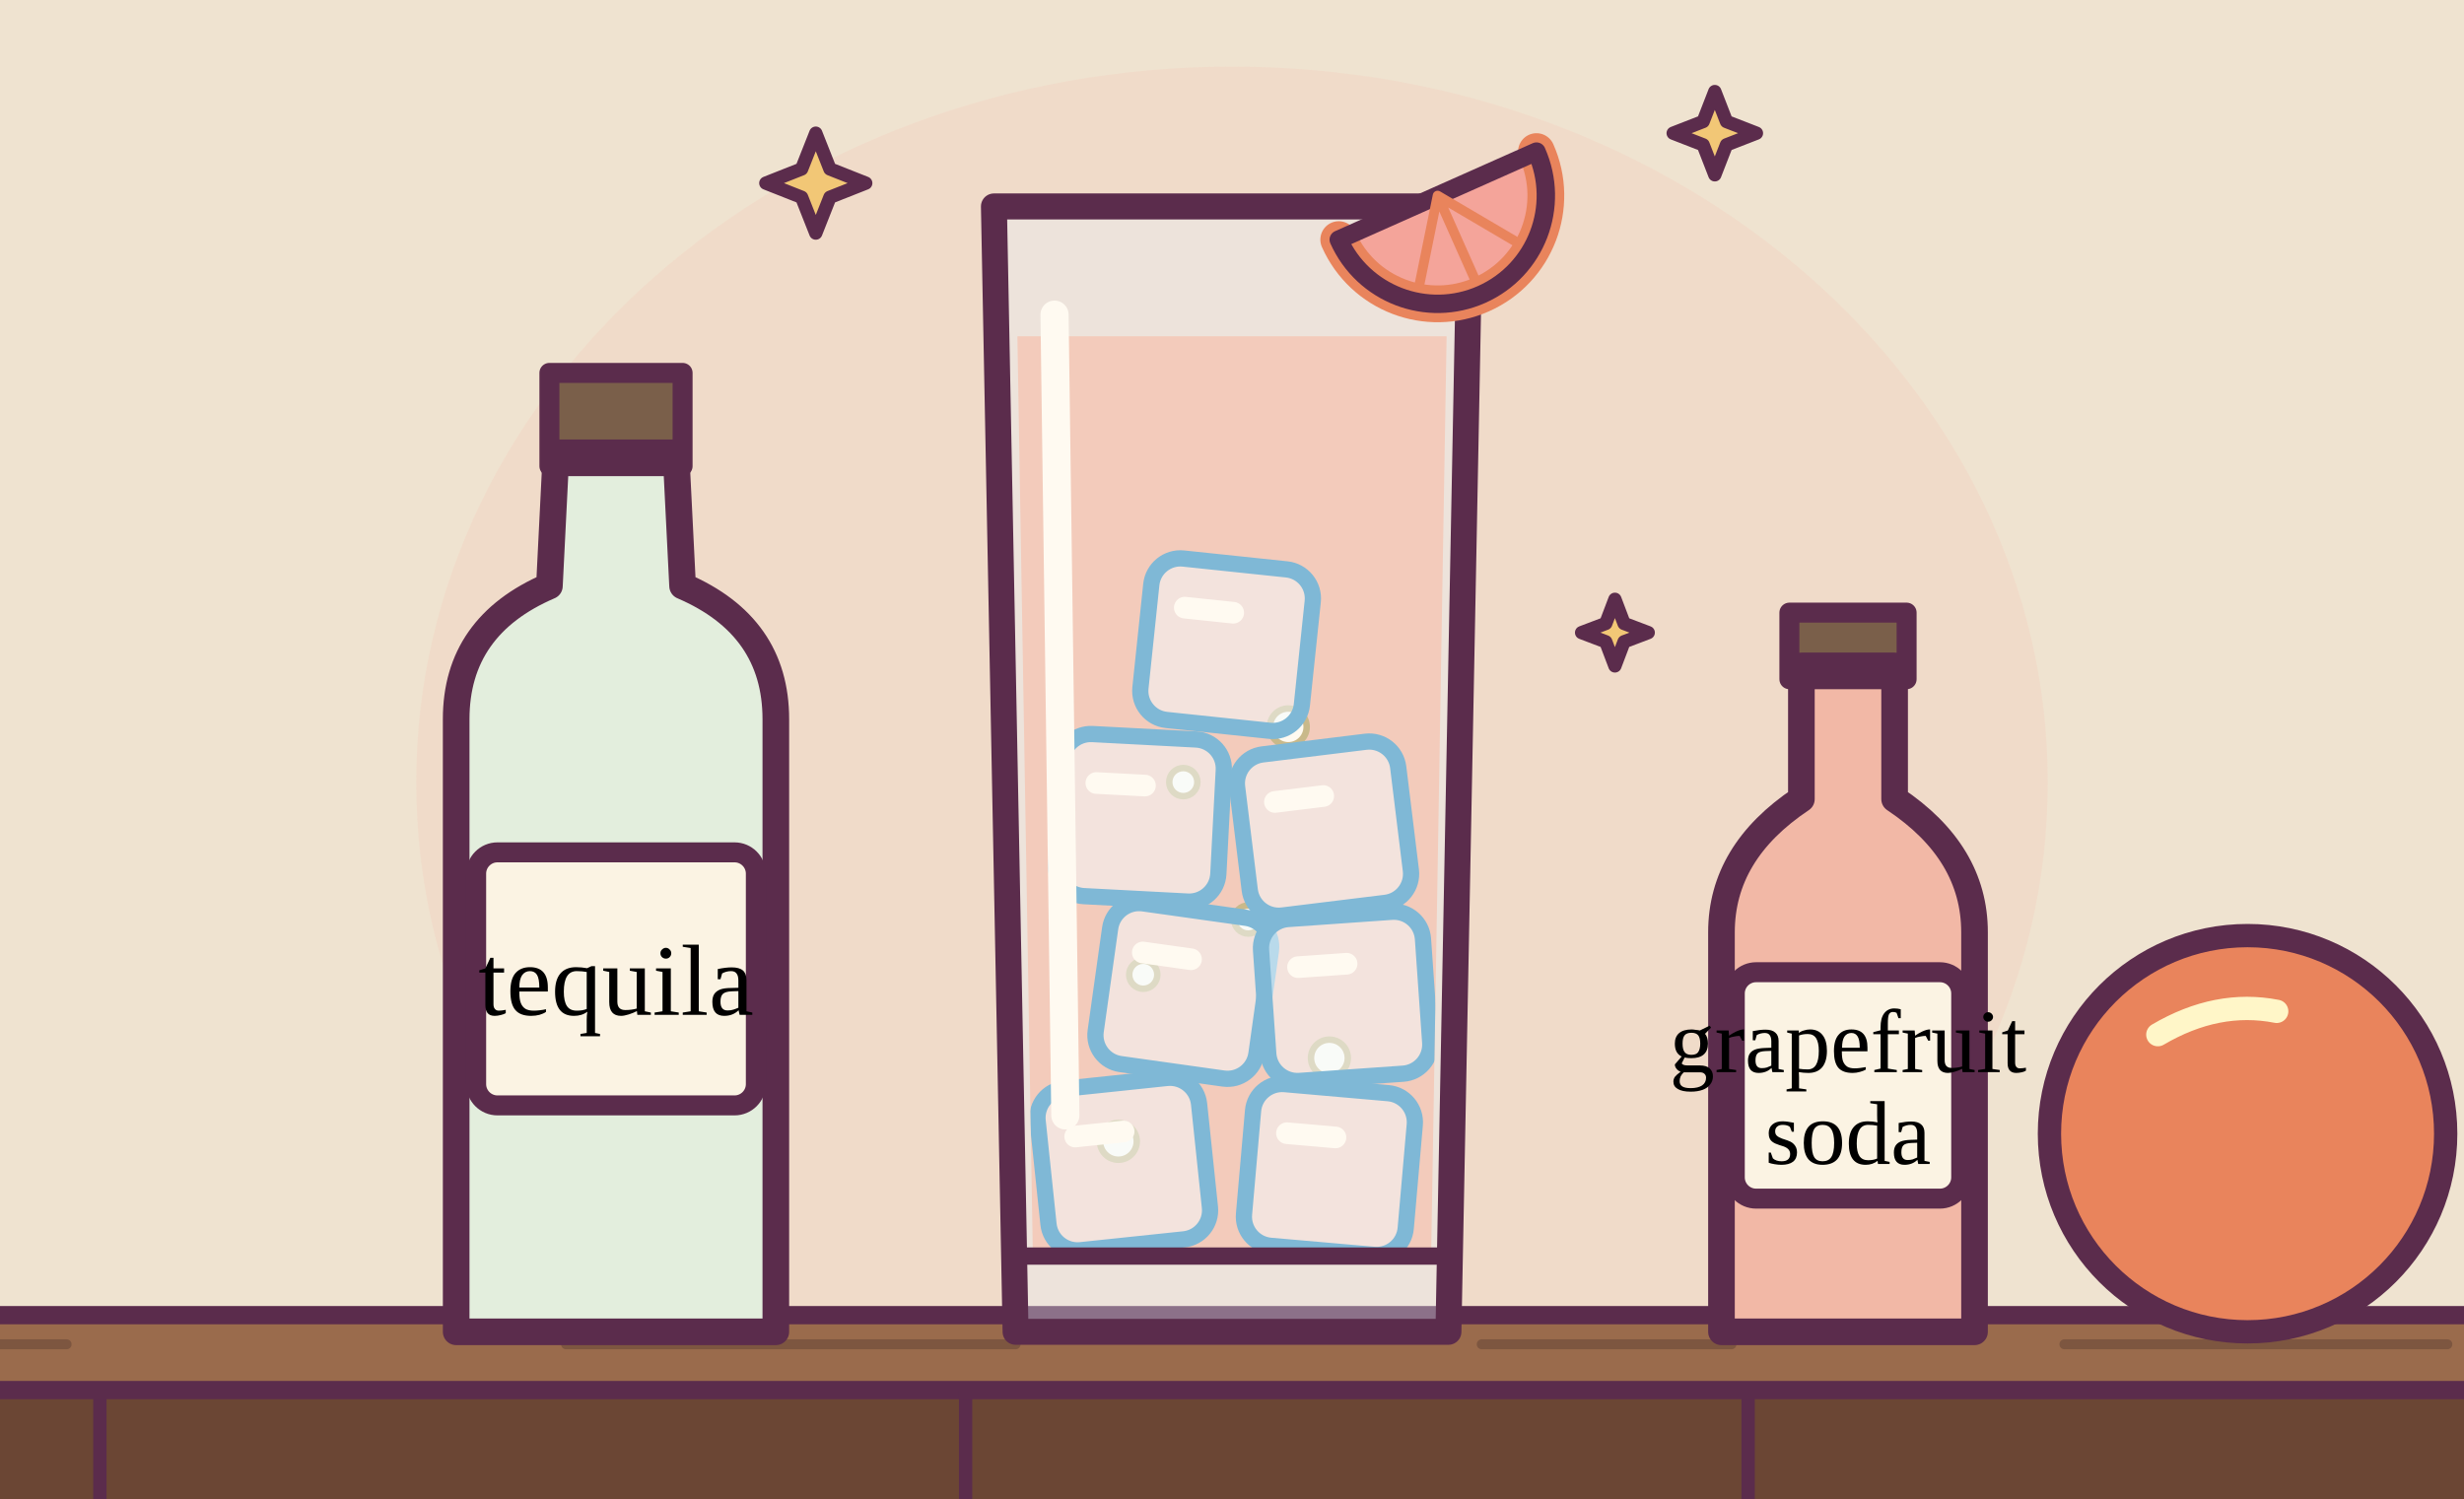
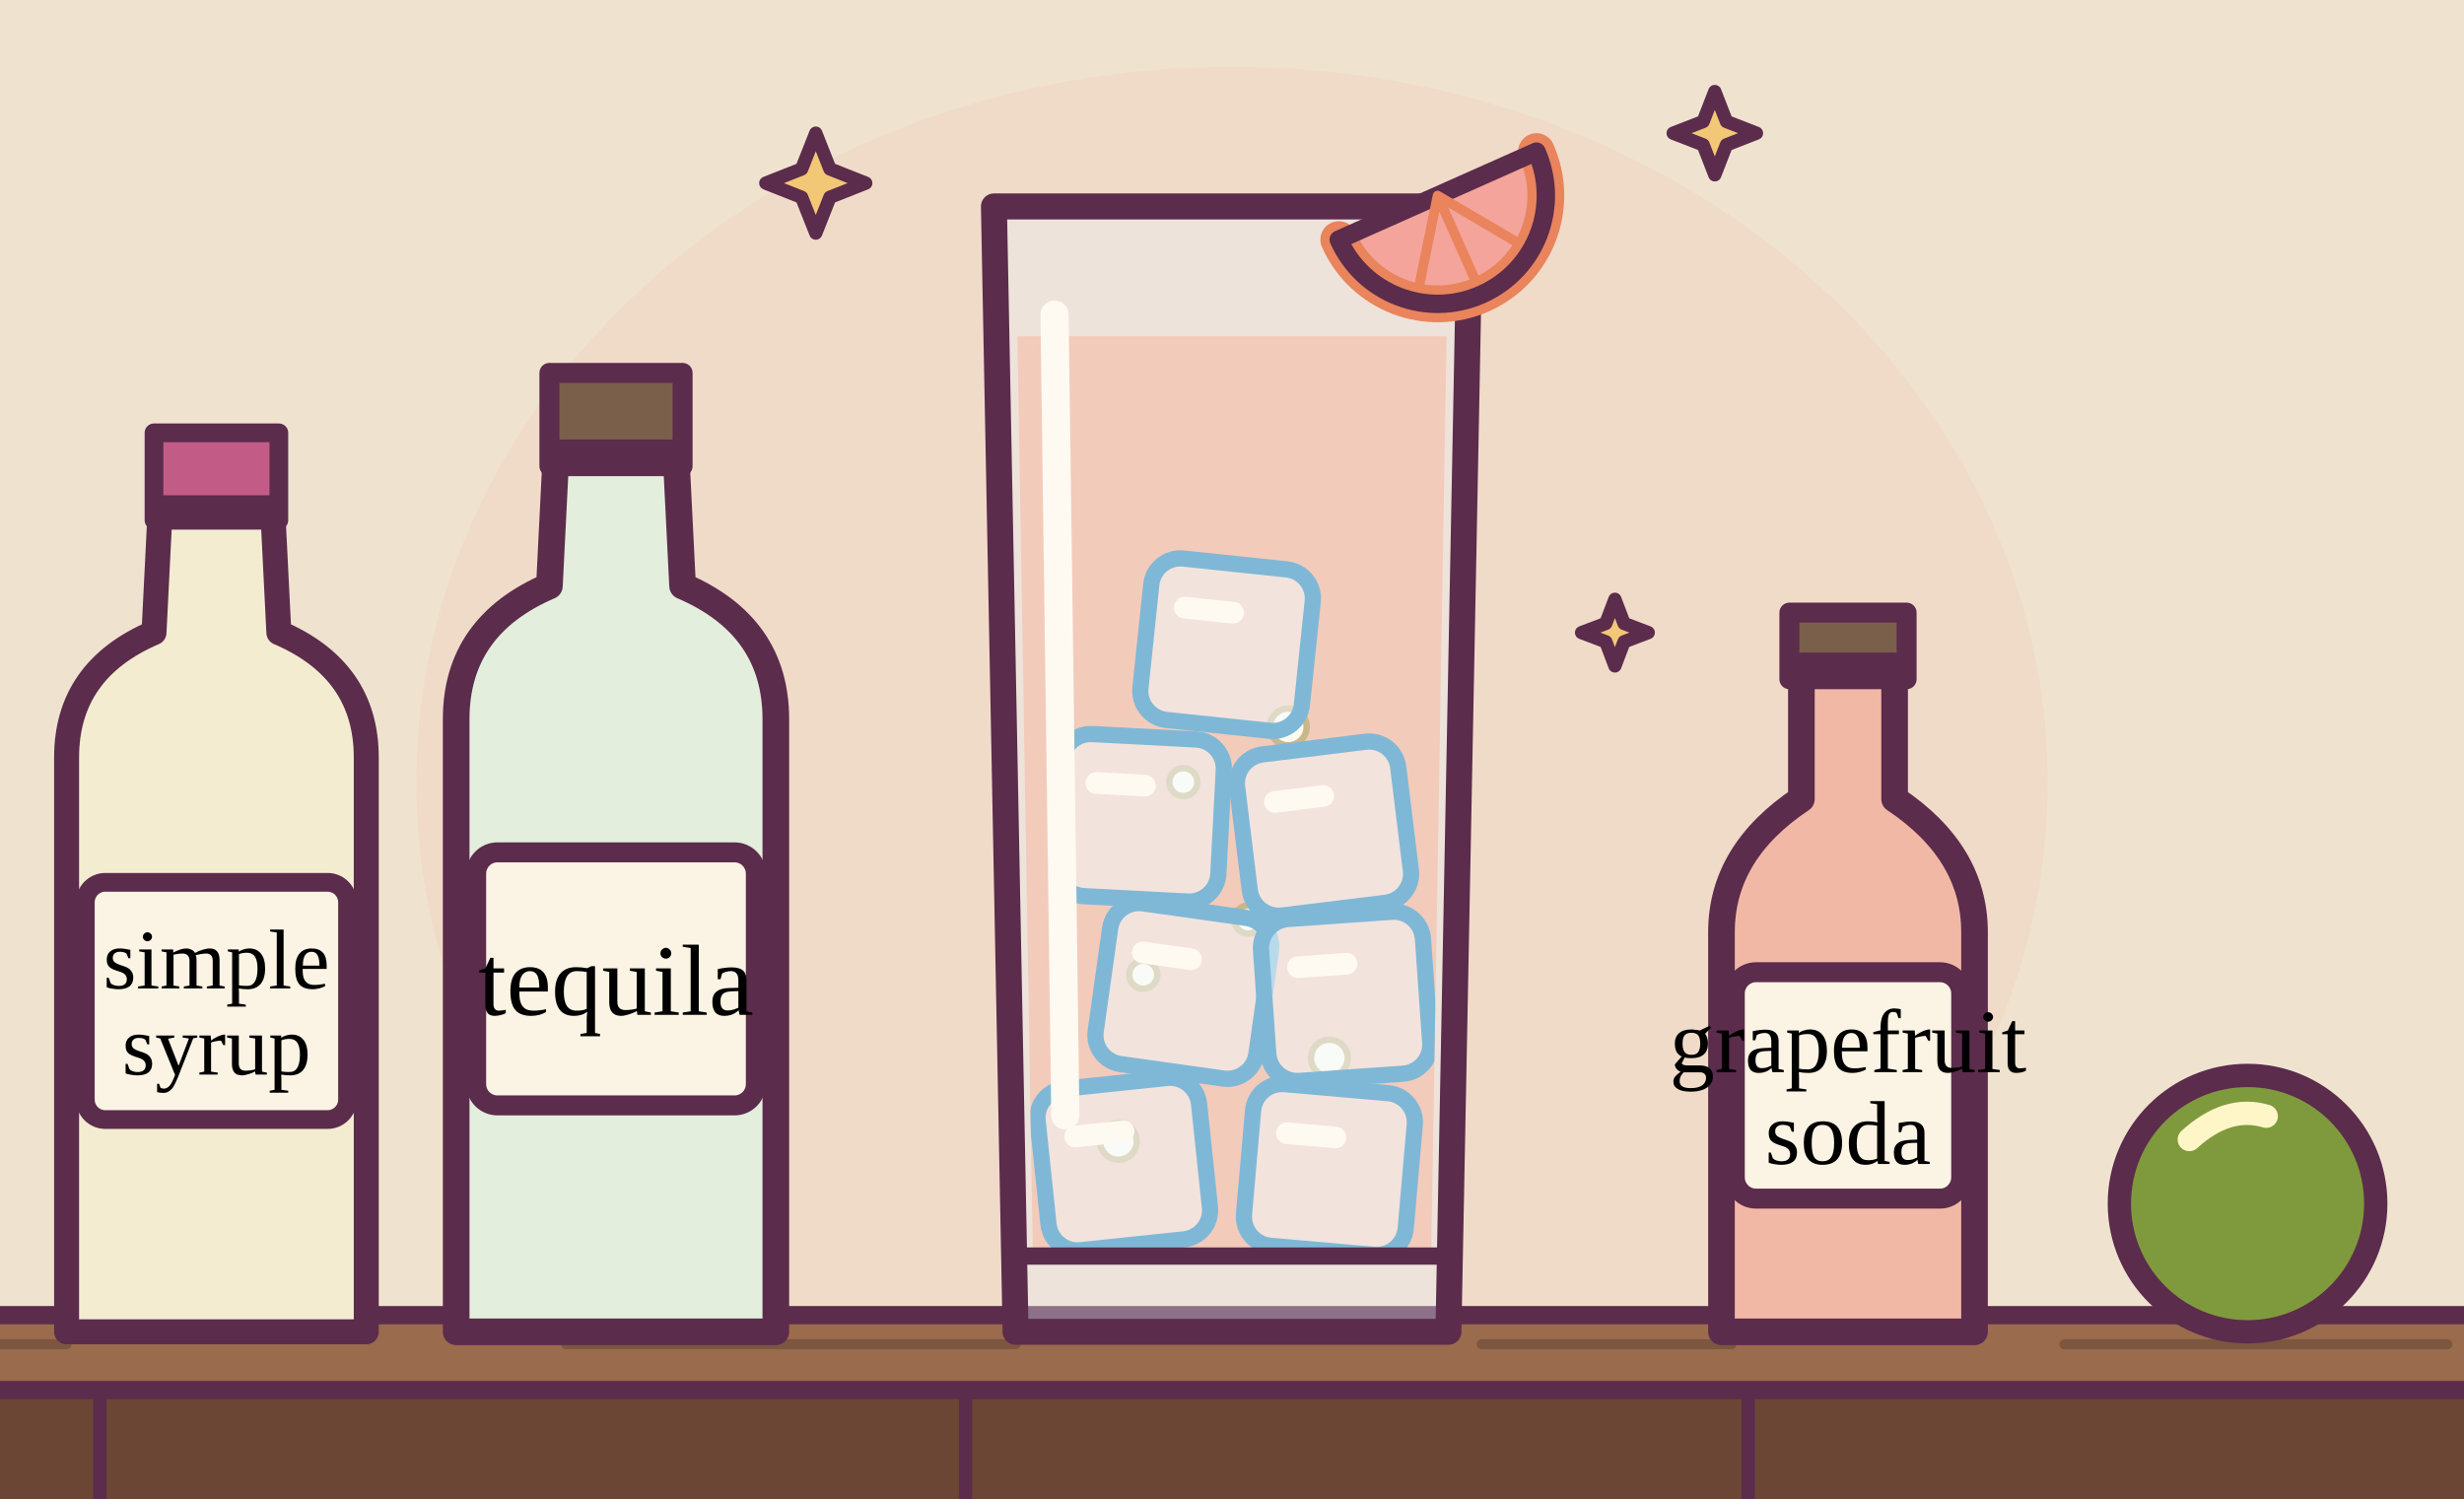
- <svg viewBox="0 0 296 180" role="img" aria-label="a Paloma in a tall glass of ice, garnished with a grapefruit wedge, next to a bottle of tequila, a bottle of grapefruit soda and a grapefruit">
+ <svg viewBox="0 0 296 180" role="img" aria-label="a Paloma in a tall glass of ice, garnished with a grapefruit wedge, next to a bottle of simple syrup, a bottle of tequila, a bottle of grapefruit soda and a lime">
  <g transform="translate(-52 -24)">
    <g filter="url(#wash)">
      <rect x="0" y="0" width="400" height="236" fill="#efe3d0" />
      <ellipse cx="200" cy="118" rx="98" ry="86" fill="#f3cbbb" opacity=".32" />
    </g>
    <rect x="0" y="182" width="400" height="54" fill="#6e4b39" />
    <g filter="url(#wash)">
      <rect x="0" y="182" width="400" height="9" fill="#9a6b4c" />
      <rect x="0" y="191" width="400" height="45" fill="#6b4634" />
    </g>
    <g filter="url(#crayon)" fill="none" stroke="#5b2c4c" stroke-width="2.2" stroke-linecap="round" stroke-linejoin="round">
      <path d="M0 182 H400 M0 191 H400" />
      <path d="M64 191 V236" stroke-width="1.6" />
      <path d="M168 191 V236" stroke-width="1.6" />
      <path d="M262 191 V236" stroke-width="1.6" />
      <path d="M352 191 V236" stroke-width="1.6" />
      <path d="M22 185.5 h38" stroke="#7d5640" stroke-width="1.2" />
      <path d="M120 185.5 h54" stroke="#7d5640" stroke-width="1.2" />
      <path d="M230 185.5 h30" stroke="#7d5640" stroke-width="1.2" />
      <path d="M300 185.5 h46" stroke="#7d5640" stroke-width="1.2" />
    </g>
+     <g transform="translate(78 184)">
+       <g transform="translate(0 0) scale(1.5)">
+         <g filter="url(#wash)">
+           <path d="M-12 0 L-12 -46 Q-12 -53 -5 -56 L-4.5 -66 L4.5 -66 L5 -56 Q12 -53 12 -46 L12 0Z" fill="#f4ecd0" />
+           <rect x="-10.5" y="-36" width="21" height="19" rx="1.6" fill="#fbf3e3" />
+           <path d="M-5 -72 h10 v7 h-10Z" fill="#c25c86" />
+         </g>
+         <g filter="url(#crayon)" fill="none" stroke="#5b2c4c" stroke-width="2.6" stroke-linecap="round" stroke-linejoin="round">
+           <path d="M-12 0 L-12 -46 Q-12 -53 -5 -56 L-4.5 -66 L4.5 -66 L5 -56 Q12 -53 12 -46 L12 0Z" stroke-width="2" />
+           <rect x="-10.5" y="-36" width="21" height="19" rx="1.6" stroke-width="1.5" />
+           <path d="M-5 -72 h10 v7 h-10Z" stroke-width="1.5" />
+         </g>
+         <text class="letter" x="0" y="-27.5" font-size="6.8" text-anchor="middle" textLength="18" lengthAdjust="spacingAndGlyphs">simple</text>
+         <text class="letter" x="0" y="-20.6" font-size="6.8" text-anchor="middle">syrup</text>
+       </g>
+     </g>
    <g transform="translate(126 184)">
      <g transform="translate(0 0) scale(1.6)">
        <g filter="url(#wash)">
          <path d="M-12 0 L-12 -46 Q-12 -53 -5 -56 L-4.5 -66 L4.5 -66 L5 -56 Q12 -53 12 -46 L12 0Z" fill="#e3eedd" />
          <rect x="-10.5" y="-36" width="21" height="19" rx="1.6" fill="#fbf3e3" />
          <path d="M-5 -72 h10 v7 h-10Z" fill="#7a5f4a" />
        </g>
        <g filter="url(#crayon)" fill="none" stroke="#5b2c4c" stroke-width="2.6" stroke-linecap="round" stroke-linejoin="round">
          <path d="M-12 0 L-12 -46 Q-12 -53 -5 -56 L-4.5 -66 L4.5 -66 L5 -56 Q12 -53 12 -46 L12 0Z" stroke-width="2" />
          <rect x="-10.5" y="-36" width="21" height="19" rx="1.6" stroke-width="1.5" />
          <path d="M-5 -72 h10 v7 h-10Z" stroke-width="1.5" />
        </g>
        <text class="letter" x="0" y="-23.8" font-size="7.6" text-anchor="middle" textLength="18" lengthAdjust="spacingAndGlyphs">tequila</text>
      </g>
    </g>
    <g transform="translate(274 184)">
      <g transform="translate(0 0) scale(1.6)">
        <g filter="url(#wash)">
          <path d="M-9.5 0 L-9.5 -30 Q-9.5 -36 -3.5 -40 L-3.5 -50 L3.5 -50 L3.5 -40 Q9.5 -36 9.5 -30 L9.5 0Z" fill="#f2b8a6" />
          <rect x="-8.5" y="-27" width="17" height="17" rx="1.6" fill="#fbf3e3" />
          <path d="M-4.4 -54 h8.8 v5 h-8.8Z" fill="#7a5f4a" />
        </g>
        <g filter="url(#crayon)" fill="none" stroke="#5b2c4c" stroke-width="2.6" stroke-linecap="round" stroke-linejoin="round">
          <path d="M-9.5 0 L-9.5 -30 Q-9.5 -36 -3.5 -40 L-3.5 -50 L3.5 -50 L3.5 -40 Q9.5 -36 9.5 -30 L9.5 0Z" stroke-width="2" />
          <rect x="-8.5" y="-27" width="17" height="17" rx="1.6" stroke-width="1.5" />
          <path d="M-4.4 -54 h8.8 v5 h-8.8Z" stroke-width="1.5" />
        </g>
        <text class="letter" x="0" y="-19.5" font-size="6.8" text-anchor="middle" textLength="14" lengthAdjust="spacingAndGlyphs">grapefruit</text>
        <text class="letter" x="0" y="-12.6" font-size="6.8" text-anchor="middle">soda</text>
      </g>
    </g>
    <g transform="translate(322 184)">
      <g transform="translate(0 0) scale(1.4)">
        <g filter="url(#wash)">
-           <ellipse cx="0" cy="-17" rx="17" ry="17" fill="#e9845c" />
-         </g>
-         <g filter="url(#crayon)" fill="none" stroke="#5b2c4c" stroke-width="2.6" stroke-linecap="round" stroke-linejoin="round">
-           <ellipse cx="0" cy="-17" rx="17" ry="17" stroke-width="2" />
-           <path d="M-7.7 -25.5 q5.1 -3 10.2 -2" stroke="#fff6c8" stroke-width="2" />
+           <ellipse cx="0" cy="-11" rx="11" ry="11" fill="#7f9a3c" />
+         </g>
+         <g filter="url(#crayon)" fill="none" stroke="#5b2c4c" stroke-width="2.6" stroke-linecap="round" stroke-linejoin="round">
+           <ellipse cx="0" cy="-11" rx="11" ry="11" stroke-width="2" />
+           <path d="M-5 -16.5 q3.3 -3 6.6 -2" stroke="#fff6c8" stroke-width="2" />
        </g>
      </g>
    </g>
    <g transform="translate(200 184) scale(1.3)">
      <g filter="url(#wash)">
        <path d="M-22 -104 L22 -104 L20 0 L-20 0Z" fill="#e7f1fb" opacity=".35" />
      </g>
      <clipPath id="paloma-hero">
        <path d="M-20 -102 L20 -102 L18.4 -7 L-18.4 -7Z" />
      </clipPath>
      <g clip-path="url(#paloma-hero)">
        <g filter="url(#wash)">
          <rect x="-40" y="-92" width="80" height="87" fill="#f3cbbb" />
        </g>
        <circle class="bub u0" cx="-10.5" cy="-17.6" r="1.7" fill="#fffaf1" stroke="#c9b98a" stroke-width=".6" />
        <circle class="bub u1" cx="1.5" cy="-38.1" r="1.3" fill="#fffaf1" stroke="#c9b98a" stroke-width=".6" />
        <circle class="bub u2" cx="9" cy="-25.3" r="1.7" fill="#fffaf1" stroke="#c9b98a" stroke-width=".6" />
        <circle class="bub u0" cx="-4.5" cy="-50.8" r="1.3" fill="#fffaf1" stroke="#c9b98a" stroke-width=".6" />
        <circle class="bub u1" cx="5.2" cy="-55.9" r="1.7" fill="#fffaf1" stroke="#c9b98a" stroke-width=".6" />
        <circle class="bub u2" cx="-8.2" cy="-33" r="1.3" fill="#fffaf1" stroke="#c9b98a" stroke-width=".6" />
        <g>
          <g transform="rotate(-6 -10 -15.5)">
            <g filter="url(#wash)">
              <rect x="-17.5" y="-23" width="15" height="15" rx="2.7" fill="#f4fbff" opacity=".5" />
            </g>
            <g filter="url(#crayon)" fill="none" stroke="#5b2c4c" stroke-width="2.6" stroke-linecap="round" stroke-linejoin="round">
              <rect x="-17.5" y="-23" width="15" height="15" rx="2.7" stroke="#7fb8d6" stroke-width="1.5" />
              <path d="M-14.2 -18.5 h4.5" stroke="#fffaf1" stroke-width="2" />
            </g>
          </g>
        </g>
        <g>
          <g transform="rotate(5 9 -15)">
            <g filter="url(#wash)">
              <rect x="1.5" y="-22.5" width="15" height="15" rx="2.7" fill="#f4fbff" opacity=".5" />
            </g>
            <g filter="url(#crayon)" fill="none" stroke="#5b2c4c" stroke-width="2.6" stroke-linecap="round" stroke-linejoin="round">
              <rect x="1.5" y="-22.5" width="15" height="15" rx="2.7" stroke="#7fb8d6" stroke-width="1.5" />
              <path d="M4.8 -18 h4.5" stroke="#fffaf1" stroke-width="2" />
            </g>
          </g>
        </g>
        <g>
          <g transform="rotate(8 -4.5 -31.5)">
            <g filter="url(#wash)">
              <rect x="-12" y="-39" width="15" height="15" rx="2.7" fill="#f4fbff" opacity=".5" />
            </g>
            <g filter="url(#crayon)" fill="none" stroke="#5b2c4c" stroke-width="2.6" stroke-linecap="round" stroke-linejoin="round">
              <rect x="-12" y="-39" width="15" height="15" rx="2.7" stroke="#7fb8d6" stroke-width="1.5" />
              <path d="M-8.7 -34.5 h4.5" stroke="#fffaf1" stroke-width="2" />
            </g>
          </g>
        </g>
        <g>
          <g transform="rotate(-4 10.5 -31)">
            <g filter="url(#wash)">
              <rect x="3" y="-38.5" width="15" height="15" rx="2.7" fill="#f4fbff" opacity=".5" />
            </g>
            <g filter="url(#crayon)" fill="none" stroke="#5b2c4c" stroke-width="2.6" stroke-linecap="round" stroke-linejoin="round">
              <rect x="3" y="-38.5" width="15" height="15" rx="2.7" stroke="#7fb8d6" stroke-width="1.5" />
              <path d="M6.3 -34 h4.5" stroke="#fffaf1" stroke-width="2" />
            </g>
          </g>
        </g>
        <g>
          <g transform="rotate(3 -8.5 -47.5)">
            <g filter="url(#wash)">
              <rect x="-16" y="-55" width="15" height="15" rx="2.7" fill="#f4fbff" opacity=".5" />
            </g>
            <g filter="url(#crayon)" fill="none" stroke="#5b2c4c" stroke-width="2.6" stroke-linecap="round" stroke-linejoin="round">
              <rect x="-16" y="-55" width="15" height="15" rx="2.7" stroke="#7fb8d6" stroke-width="1.5" />
              <path d="M-12.7 -50.5 h4.5" stroke="#fffaf1" stroke-width="2" />
            </g>
          </g>
        </g>
        <g>
          <g transform="rotate(-7 8.5 -46.5)">
            <g filter="url(#wash)">
              <rect x="1" y="-54" width="15" height="15" rx="2.7" fill="#f4fbff" opacity=".5" />
            </g>
            <g filter="url(#crayon)" fill="none" stroke="#5b2c4c" stroke-width="2.6" stroke-linecap="round" stroke-linejoin="round">
              <rect x="1" y="-54" width="15" height="15" rx="2.7" stroke="#7fb8d6" stroke-width="1.5" />
              <path d="M4.3 -49.5 h4.5" stroke="#fffaf1" stroke-width="2" />
            </g>
          </g>
        </g>
        <g>
          <g transform="rotate(6 -0.5 -63.5)">
            <g filter="url(#wash)">
              <rect x="-8" y="-71" width="15" height="15" rx="2.7" fill="#f4fbff" opacity=".5" />
            </g>
            <g filter="url(#crayon)" fill="none" stroke="#5b2c4c" stroke-width="2.6" stroke-linecap="round" stroke-linejoin="round">
              <rect x="-8" y="-71" width="15" height="15" rx="2.7" stroke="#7fb8d6" stroke-width="1.5" />
              <path d="M-4.7 -66.5 h4.5" stroke="#fffaf1" stroke-width="2" />
            </g>
          </g>
        </g>
      </g>
      <g filter="url(#crayon)" fill="none" stroke="#5b2c4c" stroke-width="2.6" stroke-linecap="round" stroke-linejoin="round">
        <path d="M-22 -104 L22 -104 L20 0 L-20 0Z" stroke-width="2.4" />
        <path d="M-19.6 -7 H19.6" stroke-width="1.6" />
        <path d="M-16.4 -94 L-15.4 -20" stroke="#fffaf1" stroke-width="2.6" />
      </g>
      <g transform="translate(19 -105)">
        <g transform="rotate(-24)">
          <g filter="url(#wash)">
            <path d="M-10 0 A10 10 0 0 0 10 0Z" fill="#f4a49a" />
          </g>
          <g filter="url(#crayon)" fill="none" stroke="#5b2c4c" stroke-width="2.6" stroke-linecap="round" stroke-linejoin="round">
            <path d="M-10 0 A10 10 0 0 0 10 0" stroke="#e9845c" stroke-width="3.4" />
            <path d="M-10 0 A10 10 0 0 0 10 0Z" stroke-width="1.7" />
            <path d="M0 0 L-5 7 M0 0 L0 8.6 M0 0 L5 7" stroke="#e9845c" stroke-width=".9" />
          </g>
        </g>
      </g>
    </g>
    <g class="twinkle" style="transform-origin:150px 46px">
      <path d="M150 40 L151.7 44.3 L156 46 L151.7 47.7 L150 52 L148.3 47.7 L144 46 L148.3 44.3Z" fill="#f2c776" stroke="#5b2c4c" stroke-width="1.6" stroke-linejoin="round" />
    </g>
    <g class="twinkle d2" style="transform-origin:258px 40px">
      <path d="M258 35 L259.4 38.6 L263 40 L259.4 41.4 L258 45 L256.6 41.4 L253 40 L256.6 38.6Z" fill="#f2c776" stroke="#5b2c4c" stroke-width="1.6" stroke-linejoin="round" />
    </g>
    <g class="twinkle d3" style="transform-origin:246px 100px">
      <path d="M246 96 L247.1 98.9 L250 100 L247.1 101.1 L246 104 L244.9 101.1 L242 100 L244.9 98.9Z" fill="#f2c776" stroke="#5b2c4c" stroke-width="1.6" stroke-linejoin="round" />
    </g>
  </g>
</svg>
